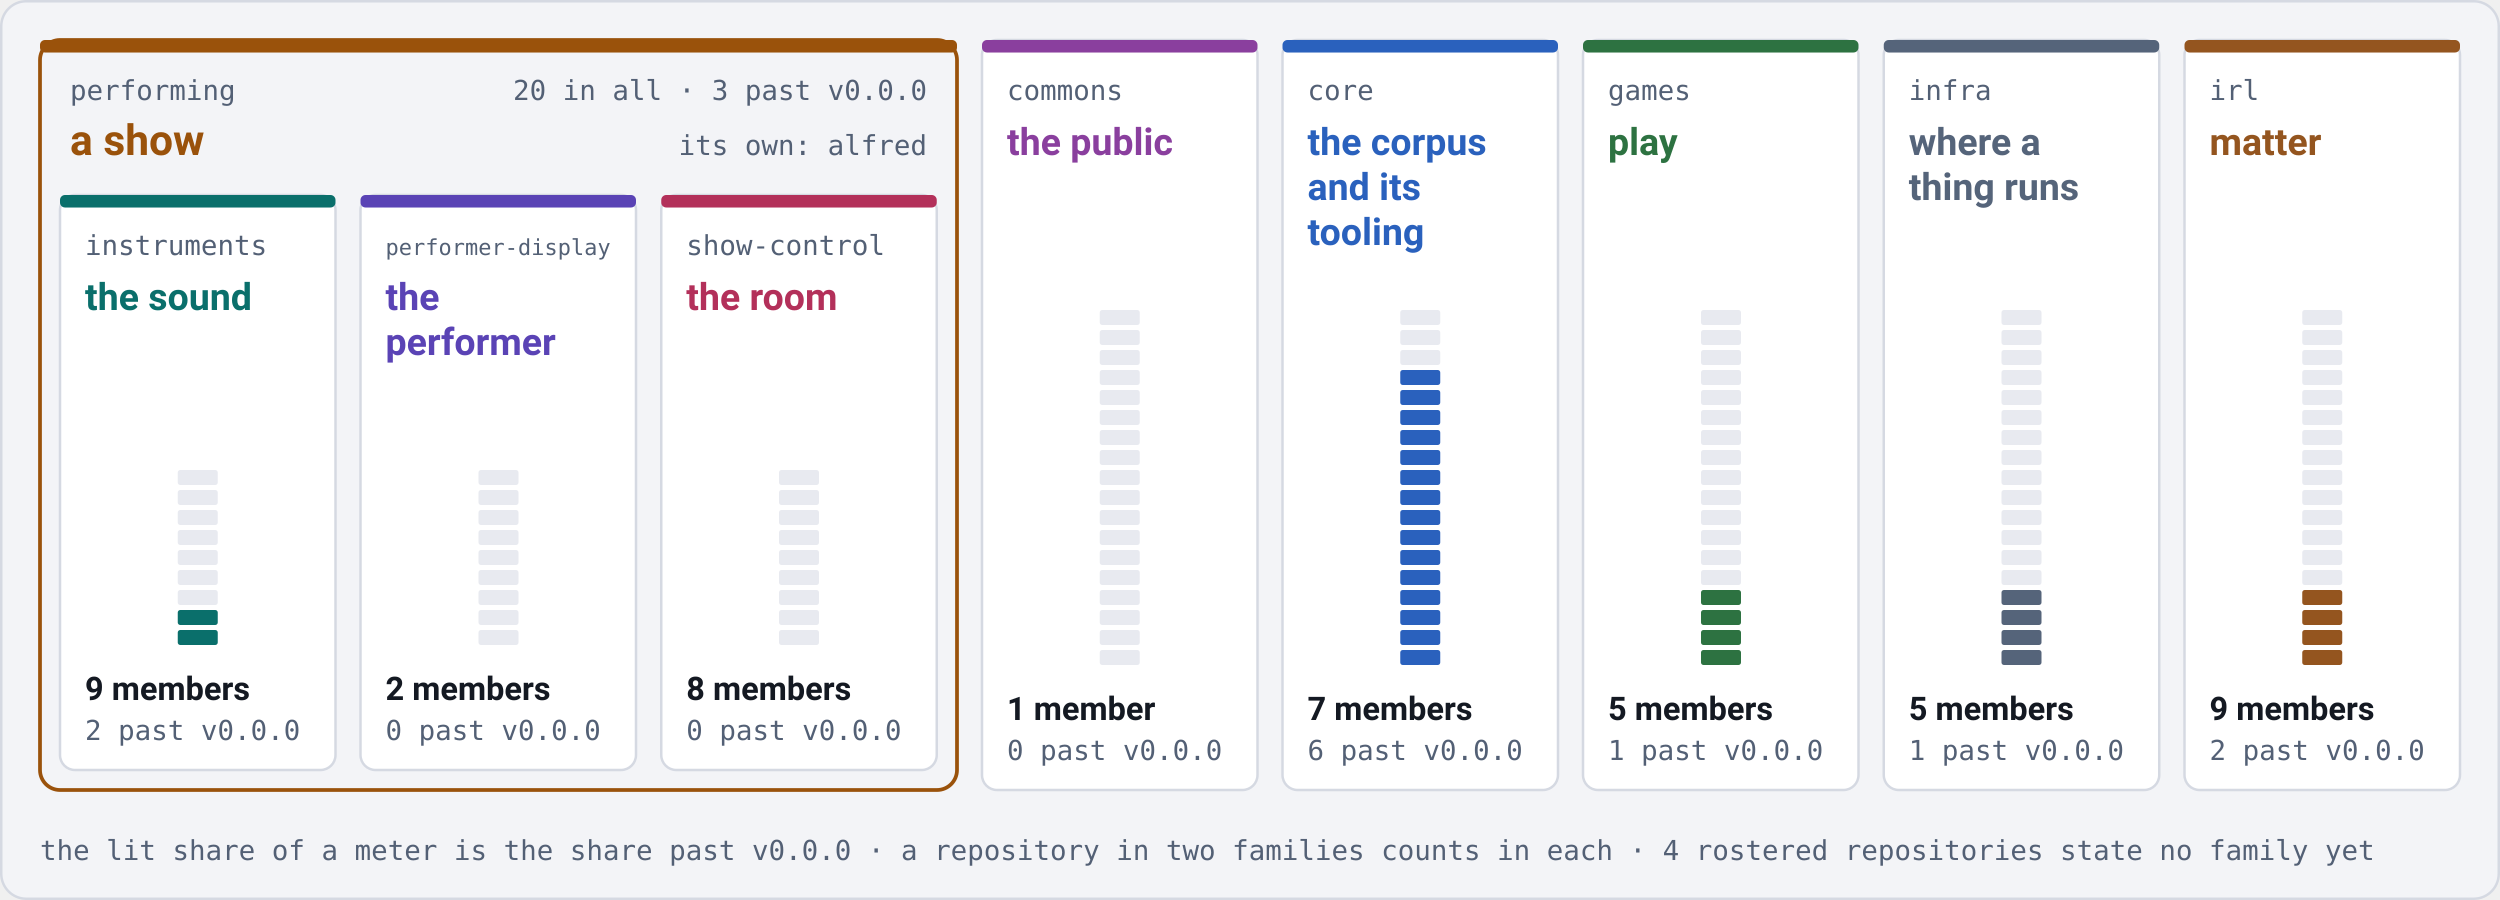
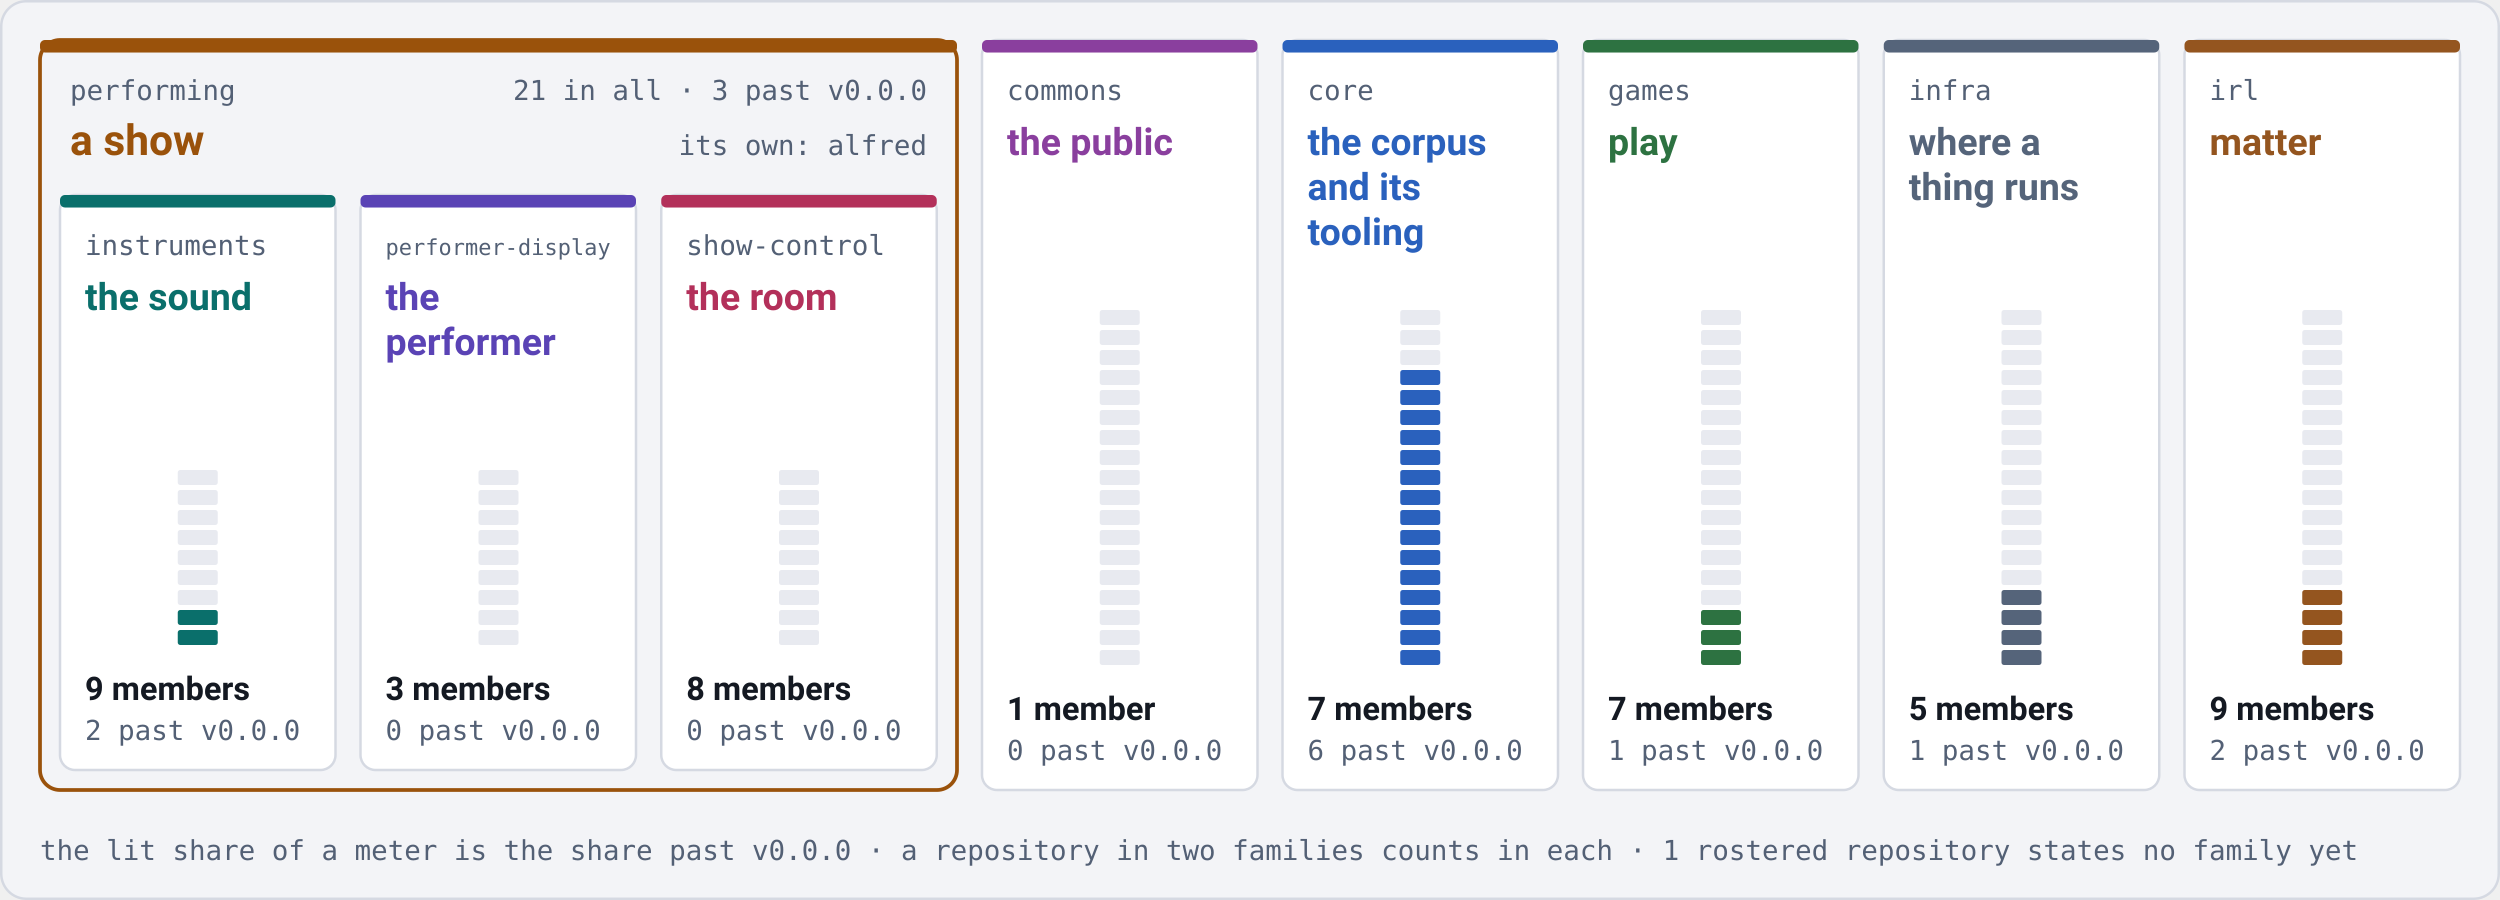
<svg xmlns="http://www.w3.org/2000/svg" width="1000" height="360" viewBox="0 0 1000 360" role="img" aria-label="the QM families, each a column with a meter for the share past v0.0.0">
  <style>text{font-family:'IBM Plex Sans',system-ui,-apple-system,'Segoe UI',Roboto,sans-serif}.mono{font-family:'IBM Plex Mono',ui-monospace,'Cascadia Mono',Consolas,monospace}text{fill:#141922}.muted{fill:#536075}.panel{fill:#f3f4f7;stroke:#d5d9e2}.card{fill:#ffffff;stroke:#d5d9e2}.track{fill:#e8eaf0}.c-commons{fill:#8a3f9e}.s-commons{stroke:#8a3f9e}.c-core{fill:#2a61bd}.s-core{stroke:#2a61bd}.c-games{fill:#2d7241}.s-games{stroke:#2d7241}.c-infra{fill:#55647a}.s-infra{stroke:#55647a}.c-instruments{fill:#0a6f6b}.s-instruments{stroke:#0a6f6b}.c-irl{fill:#94551f}.s-irl{stroke:#94551f}.c-performer-display{fill:#5a43b5}.s-performer-display{stroke:#5a43b5}.c-performing{fill:#9a520b}.s-performing{stroke:#9a520b}.c-show-control{fill:#b3305a}.s-show-control{stroke:#b3305a}@media (prefers-color-scheme: dark){text{fill:#e7eaf1}.muted{fill:#9ba5b7}.panel{fill:#0d1118;stroke:#283143}.card{fill:#151b25;stroke:#283143}.track{fill:#1c2331}.c-commons{fill:#cf8ce0}.s-commons{stroke:#cf8ce0}.c-core{fill:#74a8f6}.s-core{stroke:#74a8f6}.c-games{fill:#73c886}.s-games{stroke:#73c886}.c-infra{fill:#98a7bc}.s-infra{stroke:#98a7bc}.c-instruments{fill:#43c6bf}.s-instruments{stroke:#43c6bf}.c-irl{fill:#dd9b63}.s-irl{stroke:#dd9b63}.c-performer-display{fill:#a693f3}.s-performer-display{stroke:#a693f3}.c-performing{fill:#f2aa4c}.s-performing{stroke:#f2aa4c}.c-show-control{fill:#f0708f}.s-show-control{stroke:#f0708f}}</style>
  <rect class="panel" x="0.5" y="0.5" width="999" height="359" rx="10" />
  <rect class="s-performing" x="16.0" y="16" width="366.8" height="300" rx="8" fill="none" stroke-width="1.5" />
  <rect class="c-performing" x="16.0" y="16" width="366.8" height="5" rx="2" />
  <text class="mono muted" x="28.0" y="40" font-size="11">performing</text>
  <text class="c-performing" x="28.0" y="62" font-size="17" font-weight="700">a show</text>
-   <text class="mono muted" x="370.8" y="40" font-size="11" text-anchor="end">20 in all · 3 past v0.0.0</text>
+   <text class="mono muted" x="370.8" y="40" font-size="11" text-anchor="end">21 in all · 3 past v0.0.0</text>
  <text class="mono muted" x="370.8" y="62" font-size="11" text-anchor="end">its own: alfred</text>
  <rect class="card" x="24.0" y="78" width="110.2" height="230" rx="6" />
  <rect class="c-instruments" x="24.0" y="78" width="110.2" height="5" rx="2" />
  <text class="mono muted" x="34.0" y="102" font-size="11.0">instruments</text>
  <text class="c-instruments" x="34.0" y="124" font-size="15" font-weight="700">the sound</text>
  <rect class="c-instruments" x="71.1" y="252" width="16" height="6" rx="1" />
  <rect class="c-instruments" x="71.1" y="244" width="16" height="6" rx="1" />
  <rect class="track" x="71.1" y="236" width="16" height="6" rx="1" />
  <rect class="track" x="71.1" y="228" width="16" height="6" rx="1" />
  <rect class="track" x="71.1" y="220" width="16" height="6" rx="1" />
  <rect class="track" x="71.1" y="212" width="16" height="6" rx="1" />
  <rect class="track" x="71.1" y="204" width="16" height="6" rx="1" />
  <rect class="track" x="71.1" y="196" width="16" height="6" rx="1" />
  <rect class="track" x="71.1" y="188" width="16" height="6" rx="1" />
  <text x="34.0" y="280" font-size="13" font-weight="700">9 members</text>
  <text class="mono muted" x="34.0" y="296" font-size="11">2 past v0.0.0</text>
  <rect class="card" x="144.2" y="78" width="110.2" height="230" rx="6" />
  <rect class="c-performer-display" x="144.2" y="78" width="110.2" height="5" rx="2" />
  <text class="mono muted" x="154.2" y="102" font-size="8.8">performer-display</text>
  <text class="c-performer-display" x="154.2" y="124" font-size="15" font-weight="700">the</text>
  <text class="c-performer-display" x="154.2" y="142" font-size="15" font-weight="700">performer</text>
  <rect class="track" x="191.4" y="252" width="16" height="6" rx="1" />
  <rect class="track" x="191.4" y="244" width="16" height="6" rx="1" />
  <rect class="track" x="191.4" y="236" width="16" height="6" rx="1" />
  <rect class="track" x="191.4" y="228" width="16" height="6" rx="1" />
  <rect class="track" x="191.4" y="220" width="16" height="6" rx="1" />
  <rect class="track" x="191.4" y="212" width="16" height="6" rx="1" />
  <rect class="track" x="191.4" y="204" width="16" height="6" rx="1" />
  <rect class="track" x="191.4" y="196" width="16" height="6" rx="1" />
  <rect class="track" x="191.4" y="188" width="16" height="6" rx="1" />
-   <text x="154.2" y="280" font-size="13" font-weight="700">2 members</text>
+   <text x="154.2" y="280" font-size="13" font-weight="700">3 members</text>
  <text class="mono muted" x="154.2" y="296" font-size="11">0 past v0.0.0</text>
  <rect class="card" x="264.5" y="78" width="110.2" height="230" rx="6" />
  <rect class="c-show-control" x="264.5" y="78" width="110.2" height="5" rx="2" />
  <text class="mono muted" x="274.5" y="102" font-size="11.0">show-control</text>
  <text class="c-show-control" x="274.5" y="124" font-size="15" font-weight="700">the room</text>
  <rect class="track" x="311.6" y="252" width="16" height="6" rx="1" />
  <rect class="track" x="311.6" y="244" width="16" height="6" rx="1" />
  <rect class="track" x="311.6" y="236" width="16" height="6" rx="1" />
  <rect class="track" x="311.6" y="228" width="16" height="6" rx="1" />
  <rect class="track" x="311.6" y="220" width="16" height="6" rx="1" />
  <rect class="track" x="311.6" y="212" width="16" height="6" rx="1" />
  <rect class="track" x="311.6" y="204" width="16" height="6" rx="1" />
  <rect class="track" x="311.6" y="196" width="16" height="6" rx="1" />
  <rect class="track" x="311.6" y="188" width="16" height="6" rx="1" />
  <text x="274.5" y="280" font-size="13" font-weight="700">8 members</text>
  <text class="mono muted" x="274.5" y="296" font-size="11">0 past v0.0.0</text>
  <rect class="card" x="392.8" y="16" width="110.2" height="300" rx="6" />
  <rect class="c-commons" x="392.8" y="16" width="110.2" height="5" rx="2" />
  <text class="mono muted" x="402.8" y="40" font-size="11.0">commons</text>
  <text class="c-commons" x="402.8" y="62" font-size="15" font-weight="700">the public</text>
  <rect class="track" x="439.9" y="260" width="16" height="6" rx="1" />
  <rect class="track" x="439.9" y="252" width="16" height="6" rx="1" />
  <rect class="track" x="439.9" y="244" width="16" height="6" rx="1" />
  <rect class="track" x="439.9" y="236" width="16" height="6" rx="1" />
  <rect class="track" x="439.9" y="228" width="16" height="6" rx="1" />
  <rect class="track" x="439.9" y="220" width="16" height="6" rx="1" />
  <rect class="track" x="439.9" y="212" width="16" height="6" rx="1" />
  <rect class="track" x="439.9" y="204" width="16" height="6" rx="1" />
  <rect class="track" x="439.9" y="196" width="16" height="6" rx="1" />
  <rect class="track" x="439.9" y="188" width="16" height="6" rx="1" />
  <rect class="track" x="439.9" y="180" width="16" height="6" rx="1" />
  <rect class="track" x="439.9" y="172" width="16" height="6" rx="1" />
  <rect class="track" x="439.9" y="164" width="16" height="6" rx="1" />
  <rect class="track" x="439.9" y="156" width="16" height="6" rx="1" />
  <rect class="track" x="439.9" y="148" width="16" height="6" rx="1" />
  <rect class="track" x="439.9" y="140" width="16" height="6" rx="1" />
  <rect class="track" x="439.9" y="132" width="16" height="6" rx="1" />
  <rect class="track" x="439.9" y="124" width="16" height="6" rx="1" />
  <text x="402.8" y="288" font-size="13" font-weight="700">1 member</text>
  <text class="mono muted" x="402.8" y="304" font-size="11">0 past v0.0.0</text>
  <rect class="card" x="513.0" y="16" width="110.2" height="300" rx="6" />
  <rect class="c-core" x="513.0" y="16" width="110.2" height="5" rx="2" />
  <text class="mono muted" x="523.0" y="40" font-size="11.0">core</text>
  <text class="c-core" x="523.0" y="62" font-size="15" font-weight="700">the corpus</text>
  <text class="c-core" x="523.0" y="80" font-size="15" font-weight="700">and its</text>
  <text class="c-core" x="523.0" y="98" font-size="15" font-weight="700">tooling</text>
  <rect class="c-core" x="560.1" y="260" width="16" height="6" rx="1" />
  <rect class="c-core" x="560.1" y="252" width="16" height="6" rx="1" />
  <rect class="c-core" x="560.1" y="244" width="16" height="6" rx="1" />
  <rect class="c-core" x="560.1" y="236" width="16" height="6" rx="1" />
  <rect class="c-core" x="560.1" y="228" width="16" height="6" rx="1" />
  <rect class="c-core" x="560.1" y="220" width="16" height="6" rx="1" />
  <rect class="c-core" x="560.1" y="212" width="16" height="6" rx="1" />
  <rect class="c-core" x="560.1" y="204" width="16" height="6" rx="1" />
  <rect class="c-core" x="560.1" y="196" width="16" height="6" rx="1" />
  <rect class="c-core" x="560.1" y="188" width="16" height="6" rx="1" />
  <rect class="c-core" x="560.1" y="180" width="16" height="6" rx="1" />
  <rect class="c-core" x="560.1" y="172" width="16" height="6" rx="1" />
  <rect class="c-core" x="560.1" y="164" width="16" height="6" rx="1" />
  <rect class="c-core" x="560.1" y="156" width="16" height="6" rx="1" />
  <rect class="c-core" x="560.1" y="148" width="16" height="6" rx="1" />
  <rect class="track" x="560.1" y="140" width="16" height="6" rx="1" />
  <rect class="track" x="560.1" y="132" width="16" height="6" rx="1" />
  <rect class="track" x="560.1" y="124" width="16" height="6" rx="1" />
  <text x="523.0" y="288" font-size="13" font-weight="700">7 members</text>
  <text class="mono muted" x="523.0" y="304" font-size="11">6 past v0.0.0</text>
  <rect class="card" x="633.2" y="16" width="110.2" height="300" rx="6" />
  <rect class="c-games" x="633.2" y="16" width="110.2" height="5" rx="2" />
  <text class="mono muted" x="643.2" y="40" font-size="11.0">games</text>
  <text class="c-games" x="643.2" y="62" font-size="15" font-weight="700">play</text>
  <rect class="c-games" x="680.4" y="260" width="16" height="6" rx="1" />
  <rect class="c-games" x="680.4" y="252" width="16" height="6" rx="1" />
  <rect class="c-games" x="680.4" y="244" width="16" height="6" rx="1" />
-   <rect class="c-games" x="680.4" y="236" width="16" height="6" rx="1" />
+   <rect class="track" x="680.4" y="236" width="16" height="6" rx="1" />
  <rect class="track" x="680.4" y="228" width="16" height="6" rx="1" />
  <rect class="track" x="680.4" y="220" width="16" height="6" rx="1" />
  <rect class="track" x="680.4" y="212" width="16" height="6" rx="1" />
  <rect class="track" x="680.4" y="204" width="16" height="6" rx="1" />
  <rect class="track" x="680.4" y="196" width="16" height="6" rx="1" />
  <rect class="track" x="680.4" y="188" width="16" height="6" rx="1" />
  <rect class="track" x="680.4" y="180" width="16" height="6" rx="1" />
  <rect class="track" x="680.4" y="172" width="16" height="6" rx="1" />
  <rect class="track" x="680.4" y="164" width="16" height="6" rx="1" />
  <rect class="track" x="680.4" y="156" width="16" height="6" rx="1" />
  <rect class="track" x="680.4" y="148" width="16" height="6" rx="1" />
  <rect class="track" x="680.4" y="140" width="16" height="6" rx="1" />
  <rect class="track" x="680.4" y="132" width="16" height="6" rx="1" />
  <rect class="track" x="680.4" y="124" width="16" height="6" rx="1" />
-   <text x="643.2" y="288" font-size="13" font-weight="700">5 members</text>
+   <text x="643.2" y="288" font-size="13" font-weight="700">7 members</text>
  <text class="mono muted" x="643.2" y="304" font-size="11">1 past v0.0.0</text>
  <rect class="card" x="753.5" y="16" width="110.2" height="300" rx="6" />
  <rect class="c-infra" x="753.5" y="16" width="110.2" height="5" rx="2" />
  <text class="mono muted" x="763.5" y="40" font-size="11.0">infra</text>
  <text class="c-infra" x="763.5" y="62" font-size="15" font-weight="700">where a</text>
  <text class="c-infra" x="763.5" y="80" font-size="15" font-weight="700">thing runs</text>
  <rect class="c-infra" x="800.6" y="260" width="16" height="6" rx="1" />
  <rect class="c-infra" x="800.6" y="252" width="16" height="6" rx="1" />
  <rect class="c-infra" x="800.6" y="244" width="16" height="6" rx="1" />
  <rect class="c-infra" x="800.6" y="236" width="16" height="6" rx="1" />
  <rect class="track" x="800.6" y="228" width="16" height="6" rx="1" />
  <rect class="track" x="800.6" y="220" width="16" height="6" rx="1" />
  <rect class="track" x="800.6" y="212" width="16" height="6" rx="1" />
  <rect class="track" x="800.6" y="204" width="16" height="6" rx="1" />
  <rect class="track" x="800.6" y="196" width="16" height="6" rx="1" />
  <rect class="track" x="800.6" y="188" width="16" height="6" rx="1" />
  <rect class="track" x="800.6" y="180" width="16" height="6" rx="1" />
  <rect class="track" x="800.6" y="172" width="16" height="6" rx="1" />
  <rect class="track" x="800.6" y="164" width="16" height="6" rx="1" />
  <rect class="track" x="800.6" y="156" width="16" height="6" rx="1" />
  <rect class="track" x="800.6" y="148" width="16" height="6" rx="1" />
  <rect class="track" x="800.6" y="140" width="16" height="6" rx="1" />
  <rect class="track" x="800.6" y="132" width="16" height="6" rx="1" />
  <rect class="track" x="800.6" y="124" width="16" height="6" rx="1" />
  <text x="763.5" y="288" font-size="13" font-weight="700">5 members</text>
  <text class="mono muted" x="763.5" y="304" font-size="11">1 past v0.0.0</text>
  <rect class="card" x="873.8" y="16" width="110.2" height="300" rx="6" />
  <rect class="c-irl" x="873.8" y="16" width="110.2" height="5" rx="2" />
  <text class="mono muted" x="883.8" y="40" font-size="11.0">irl</text>
  <text class="c-irl" x="883.8" y="62" font-size="15" font-weight="700">matter</text>
  <rect class="c-irl" x="920.9" y="260" width="16" height="6" rx="1" />
  <rect class="c-irl" x="920.9" y="252" width="16" height="6" rx="1" />
  <rect class="c-irl" x="920.9" y="244" width="16" height="6" rx="1" />
  <rect class="c-irl" x="920.9" y="236" width="16" height="6" rx="1" />
  <rect class="track" x="920.9" y="228" width="16" height="6" rx="1" />
  <rect class="track" x="920.9" y="220" width="16" height="6" rx="1" />
  <rect class="track" x="920.9" y="212" width="16" height="6" rx="1" />
  <rect class="track" x="920.9" y="204" width="16" height="6" rx="1" />
  <rect class="track" x="920.9" y="196" width="16" height="6" rx="1" />
  <rect class="track" x="920.9" y="188" width="16" height="6" rx="1" />
  <rect class="track" x="920.9" y="180" width="16" height="6" rx="1" />
  <rect class="track" x="920.9" y="172" width="16" height="6" rx="1" />
  <rect class="track" x="920.9" y="164" width="16" height="6" rx="1" />
  <rect class="track" x="920.9" y="156" width="16" height="6" rx="1" />
  <rect class="track" x="920.9" y="148" width="16" height="6" rx="1" />
  <rect class="track" x="920.9" y="140" width="16" height="6" rx="1" />
  <rect class="track" x="920.9" y="132" width="16" height="6" rx="1" />
  <rect class="track" x="920.9" y="124" width="16" height="6" rx="1" />
  <text x="883.8" y="288" font-size="13" font-weight="700">9 members</text>
  <text class="mono muted" x="883.8" y="304" font-size="11">2 past v0.0.0</text>
-   <text class="mono muted" x="16" y="344" font-size="11">the lit share of a meter is the share past v0.0.0 · a repository in two families counts in each · 4 rostered repositories state no family yet</text>
+   <text class="mono muted" x="16" y="344" font-size="11">the lit share of a meter is the share past v0.0.0 · a repository in two families counts in each · 1 rostered repository states no family yet</text>
</svg>
